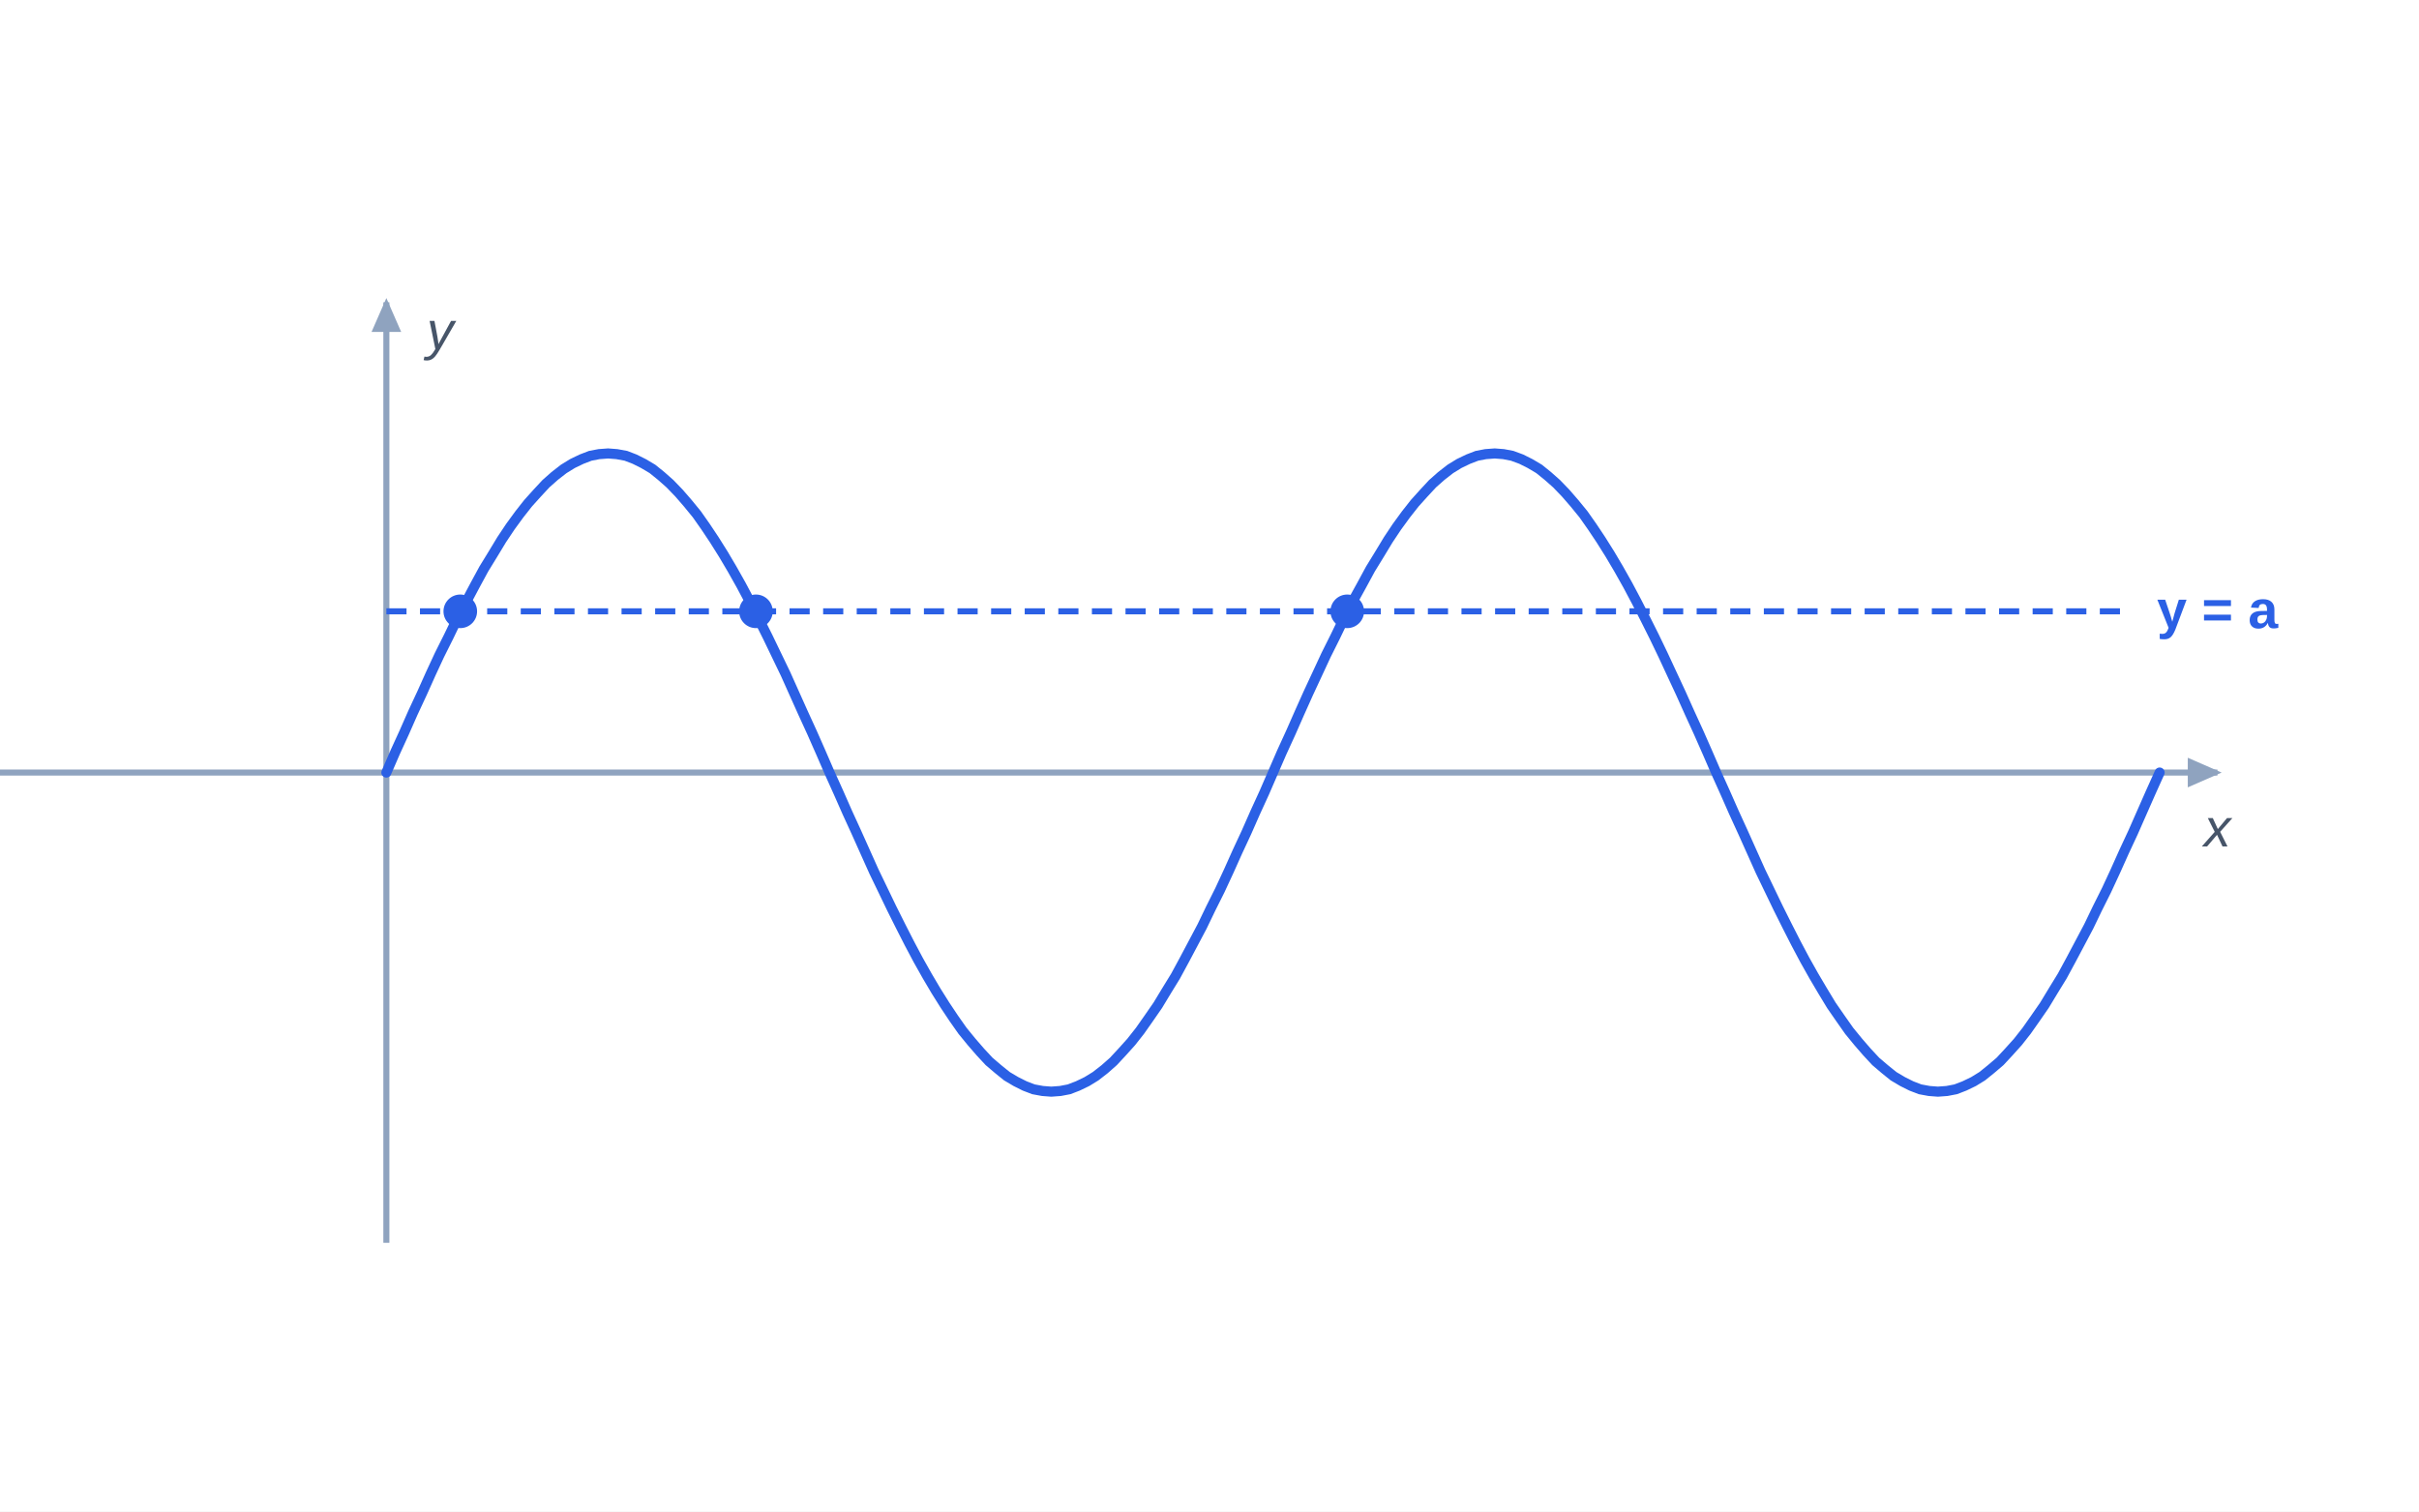
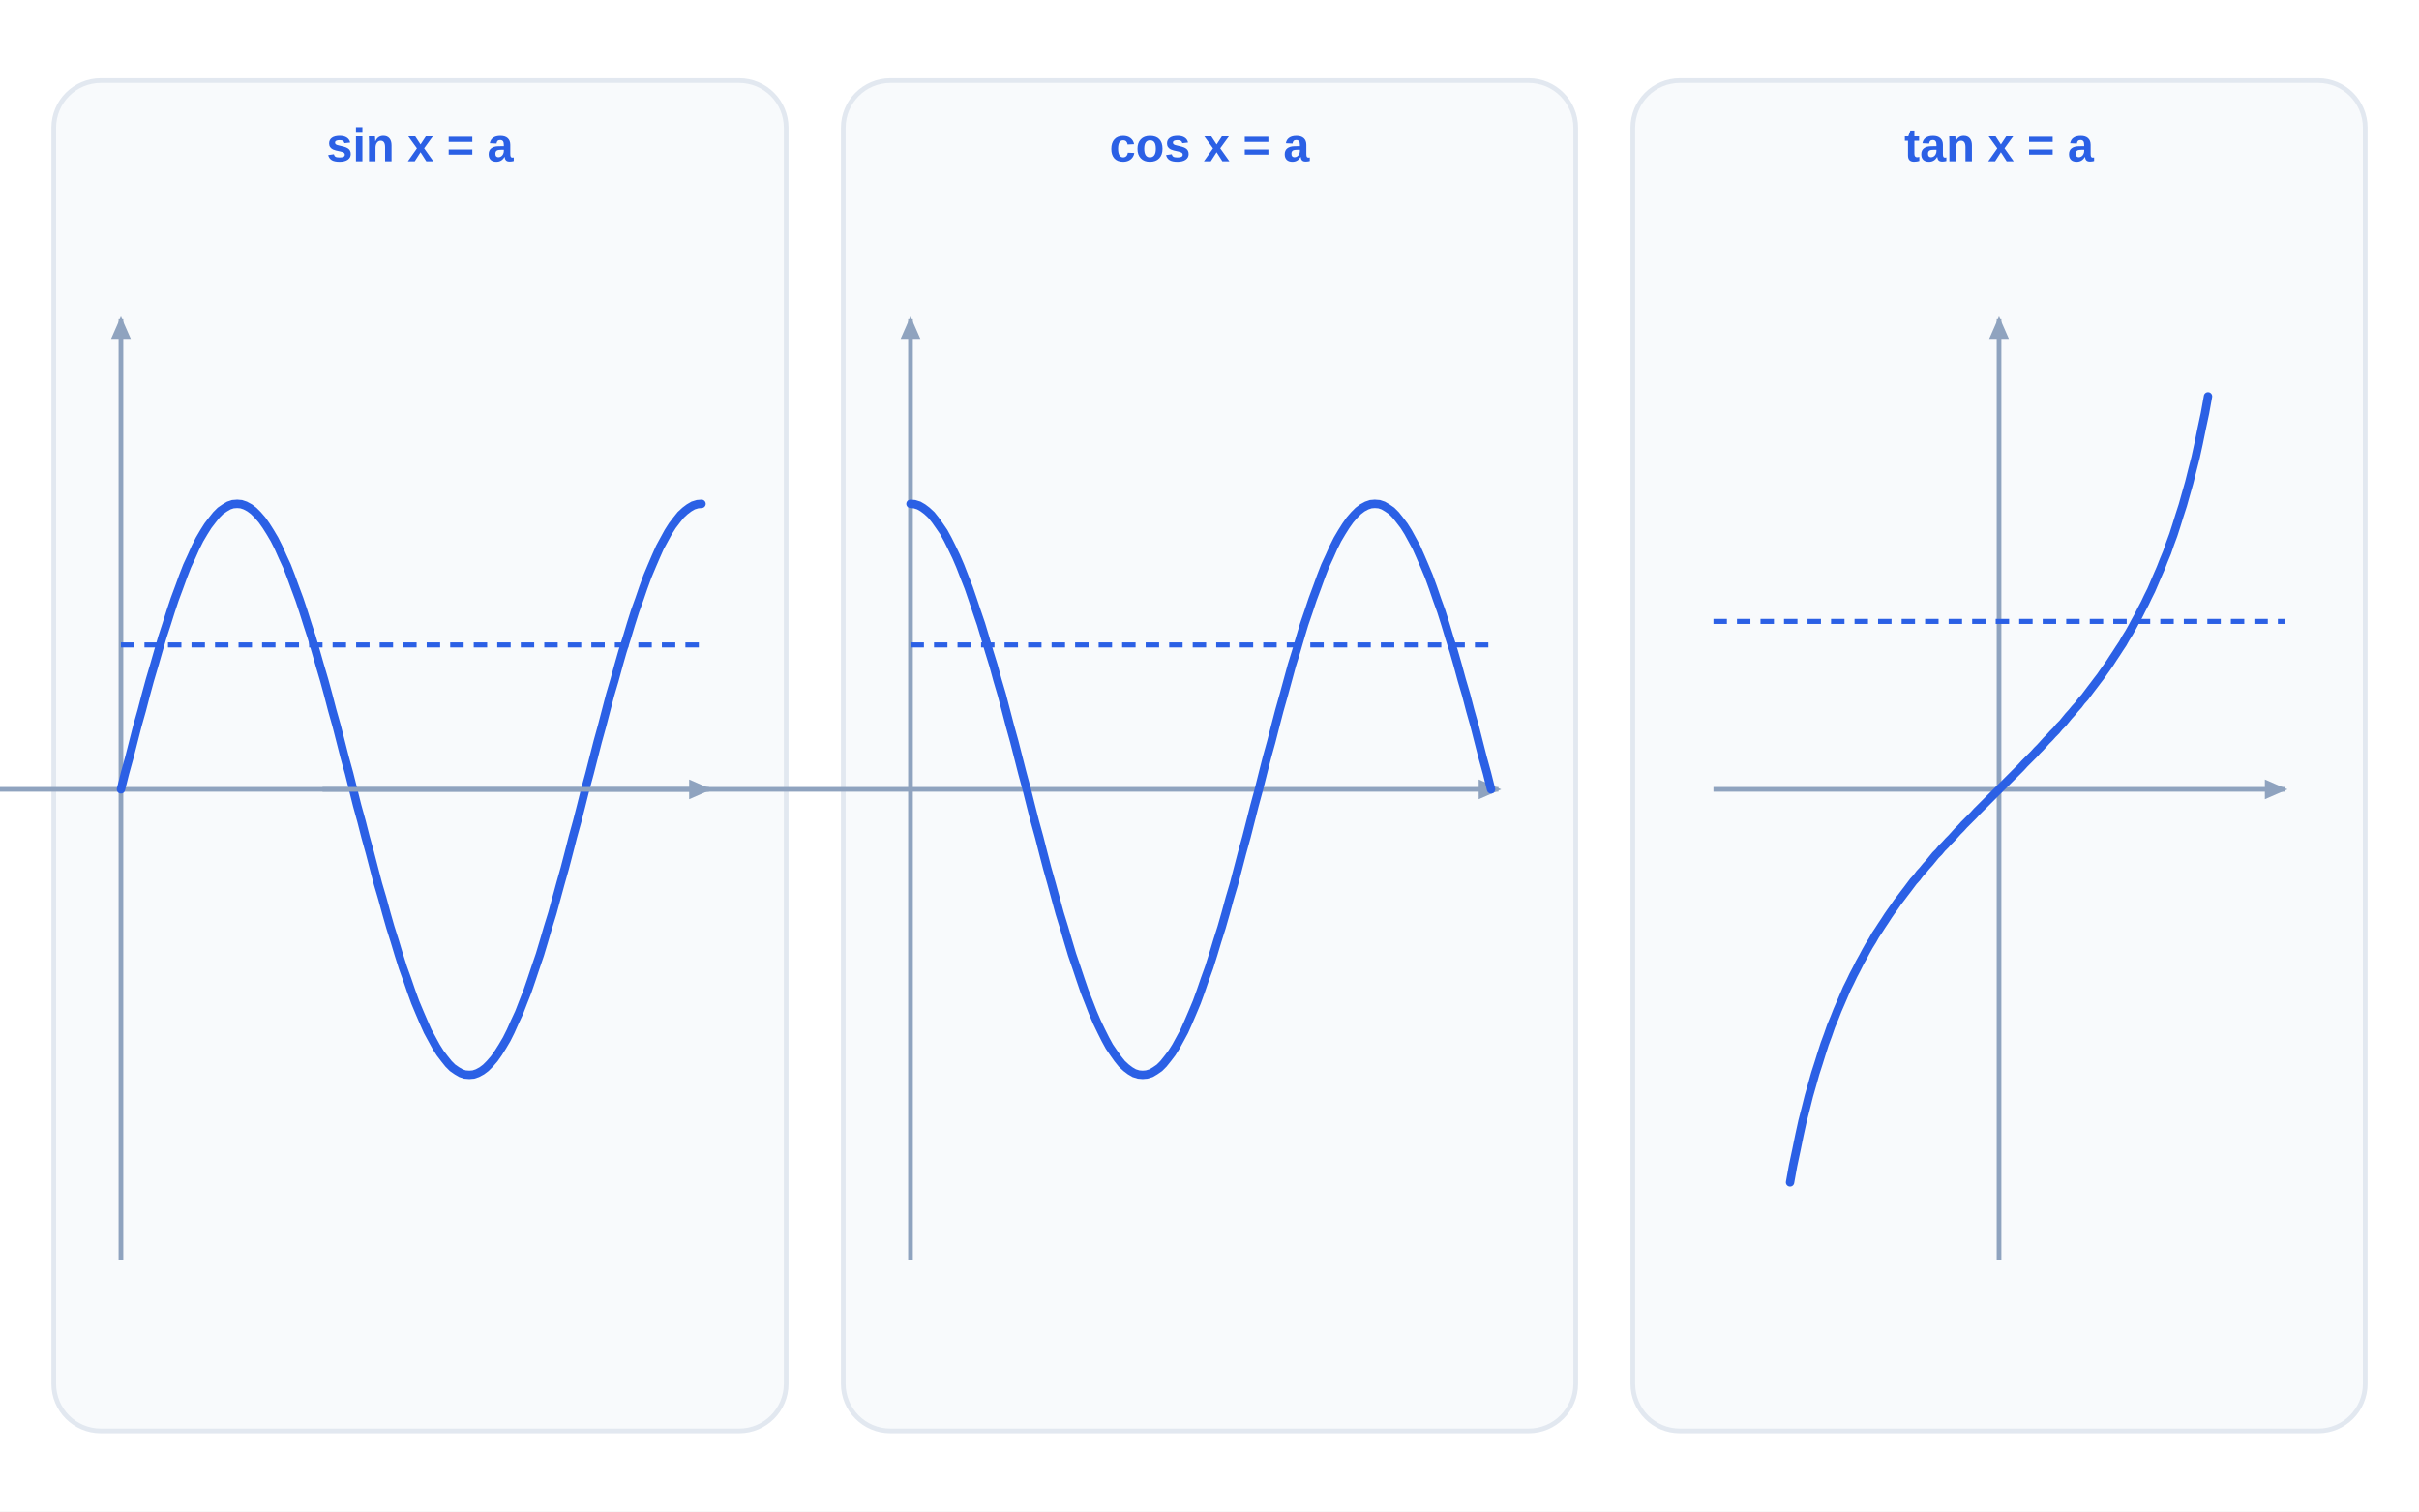
<svg xmlns="http://www.w3.org/2000/svg" viewBox="0 0 720 450">
  <rect width="720" height="450" fill="#FFFFFF" />
  <defs>
-     <marker id="ax" viewBox="0 0 10 10" refX="8" refY="5" markerWidth="7" markerHeight="7" orient="auto">
+     <marker id="ax" viewBox="0 0 10 10" refX="8" refY="5" markerWidth="6" markerHeight="6" orient="auto">
      <path d="M1 1.5L9 5L1 8.5z" fill="#8FA3BF" />
    </marker>
-     <marker id="arr" viewBox="0 0 10 10" refX="8" refY="5" markerWidth="6.5" markerHeight="6.5" orient="auto">
-       <path d="M1 1.5L9 5L1 8.5z" fill="#2B60E5" />
-     </marker>
  </defs>
-   <line x1="-430" y1="230" x2="660" y2="230" stroke="#8FA3BF" stroke-width="1.8" marker-end="url(#ax)" />
-   <line x1="115" y1="370" x2="115" y2="90" stroke="#8FA3BF" stroke-width="1.8" marker-end="url(#ax)" />
-   <text x="656" y="252" font-family="Arial,sans-serif" font-size="16" font-style="italic" fill="#475569">x</text>
-   <text x="127" y="104" font-family="Arial,sans-serif" font-size="16" font-style="italic" fill="#475569">y</text>
-   <path d="M 115.0 230.0 L 117.6 224.0 L 120.3 218.1 L 122.9 212.2 L 125.6 206.4 L 128.2 200.6 L 130.8 195.0 L 133.5 189.6 L 136.1 184.2 L 138.8 179.1 L 141.4 174.2 L 144.0 169.4 L 146.7 165.0 L 149.3 160.7 L 151.9 156.8 L 154.6 153.1 L 157.2 149.8 L 159.9 146.8 L 162.5 144.0 L 165.1 141.7 L 167.8 139.6 L 170.4 138.0 L 173.1 136.7 L 175.7 135.7 L 178.3 135.2 L 181.0 135.0 L 183.6 135.2 L 186.3 135.7 L 188.9 136.7 L 191.5 138.0 L 194.2 139.6 L 196.8 141.7 L 199.4 144.0 L 202.1 146.8 L 204.7 149.8 L 207.4 153.1 L 210.0 156.8 L 212.6 160.7 L 215.3 165.0 L 217.9 169.4 L 220.6 174.2 L 223.2 179.1 L 225.8 184.2 L 228.5 189.6 L 231.1 195.0 L 233.8 200.6 L 236.4 206.4 L 239.0 212.2 L 241.7 218.1 L 244.3 224.0 L 246.9 230.0 L 249.6 236.0 L 252.2 241.9 L 254.9 247.8 L 257.5 253.6 L 260.1 259.4 L 262.8 265.0 L 265.4 270.4 L 268.1 275.8 L 270.7 280.9 L 273.3 285.8 L 276.0 290.6 L 278.6 295.0 L 281.3 299.3 L 283.9 303.2 L 286.5 306.9 L 289.2 310.2 L 291.8 313.2 L 294.4 316.0 L 297.1 318.3 L 299.7 320.4 L 302.4 322.0 L 305.0 323.3 L 307.6 324.3 L 310.3 324.8 L 312.9 325.0 L 315.6 324.8 L 318.2 324.3 L 320.8 323.3 L 323.5 322.0 L 326.1 320.4 L 328.8 318.3 L 331.4 316.0 L 334.0 313.2 L 336.7 310.2 L 339.3 306.9 L 341.9 303.2 L 344.6 299.3 L 347.2 295.0 L 349.9 290.6 L 352.5 285.8 L 355.1 280.9 L 357.8 275.8 L 360.4 270.4 L 363.1 265.0 L 365.7 259.4 L 368.3 253.6 L 371.0 247.8 L 373.6 241.9 L 376.3 236.0 L 378.9 230.0 L 381.5 224.0 L 384.2 218.1 L 386.8 212.2 L 389.4 206.4 L 392.1 200.6 L 394.7 195.0 L 397.4 189.6 L 400.0 184.2 L 402.6 179.1 L 405.3 174.2 L 407.9 169.4 L 410.6 165.0 L 413.2 160.7 L 415.8 156.8 L 418.5 153.1 L 421.1 149.8 L 423.8 146.8 L 426.4 144.0 L 429.0 141.7 L 431.7 139.6 L 434.3 138.0 L 437.0 136.7 L 439.6 135.7 L 442.2 135.2 L 444.9 135.0 L 447.5 135.2 L 450.1 135.7 L 452.8 136.7 L 455.4 138.0 L 458.1 139.6 L 460.7 141.7 L 463.3 144.0 L 466.0 146.8 L 468.6 149.8 L 471.3 153.1 L 473.9 156.8 L 476.5 160.7 L 479.2 165.0 L 481.8 169.4 L 484.5 174.2 L 487.1 179.1 L 489.7 184.2 L 492.4 189.6 L 495.0 195.0 L 497.6 200.6 L 500.3 206.4 L 502.9 212.2 L 505.6 218.1 L 508.2 224.0 L 510.8 230.0 L 513.5 236.0 L 516.1 241.9 L 518.8 247.8 L 521.4 253.6 L 524.0 259.4 L 526.7 265.0 L 529.3 270.4 L 532.0 275.8 L 534.6 280.9 L 537.2 285.8 L 539.9 290.6 L 542.5 295.0 L 545.1 299.3 L 547.8 303.2 L 550.4 306.9 L 553.1 310.2 L 555.7 313.2 L 558.3 316.0 L 561.0 318.3 L 563.6 320.4 L 566.3 322.0 L 568.9 323.3 L 571.5 324.3 L 574.2 324.8 L 576.8 325.0 L 579.5 324.8 L 582.1 324.3 L 584.7 323.3 L 587.4 322.0 L 590.0 320.4 L 592.6 318.3 L 595.3 316.0 L 597.9 313.2 L 600.6 310.2 L 603.2 306.9 L 605.8 303.2 L 608.5 299.3 L 611.1 295.0 L 613.8 290.6 L 616.4 285.8 L 619.0 280.9 L 621.7 275.8 L 624.3 270.4 L 627.0 265.0 L 629.6 259.4 L 632.2 253.6 L 634.9 247.8 L 637.5 241.9 L 640.1 236.0 L 642.8 230.0" fill="none" stroke="#2B60E5" stroke-width="3" stroke-linecap="round" />
-   <line x1="115" y1="182" x2="635" y2="182" stroke="#2B60E5" stroke-width="1.8" stroke-dasharray="6 4" />
-   <circle cx="137" cy="182" r="5" fill="#2B60E5" />
-   <circle cx="225" cy="182" r="5" fill="#2B60E5" />
-   <circle cx="401" cy="182" r="5" fill="#2B60E5" />
-   <text x="642" y="187" text-anchor="start" font-family="Arial,sans-serif" font-size="16" font-weight="600" fill="#2B60E5" paint-order="stroke" stroke="#FFFFFF" stroke-width="6" stroke-linejoin="round">y = a</text>
+   <rect x="16" y="24" width="218" height="402" rx="14" fill="#F8FAFC" stroke="#E2E8F0" stroke-width="1.4" />
+   <text x="125.0" y="48" text-anchor="middle" font-family="Arial,sans-serif" font-size="14" font-weight="700" fill="#2B60E5">sin x = a</text>
+   <line x1="-139" y1="235" x2="211" y2="235" stroke="#8FA3BF" stroke-width="1.4" marker-end="url(#ax)" />
+   <line x1="36" y1="375" x2="36" y2="95" stroke="#8FA3BF" stroke-width="1.4" marker-end="url(#ax)" />
+   <path d="M 36.0 235.0 L 37.2 230.2 L 38.5 225.5 L 39.7 220.8 L 40.9 216.1 L 42.2 211.5 L 43.4 206.9 L 44.6 202.5 L 45.9 198.1 L 47.1 193.9 L 48.3 189.8 L 49.6 185.8 L 50.8 182.0 L 52.0 178.4 L 53.3 174.9 L 54.5 171.6 L 55.7 168.5 L 57.0 165.7 L 58.2 163.0 L 59.4 160.6 L 60.7 158.4 L 61.9 156.5 L 63.2 154.8 L 64.4 153.3 L 65.6 152.1 L 66.9 151.2 L 68.1 150.5 L 69.3 150.1 L 70.6 150.0 L 71.8 150.1 L 73.0 150.5 L 74.3 151.2 L 75.5 152.1 L 76.7 153.3 L 78.0 154.8 L 79.2 156.5 L 80.4 158.4 L 81.7 160.6 L 82.9 163.0 L 84.1 165.7 L 85.4 168.5 L 86.6 171.6 L 87.8 174.9 L 89.1 178.4 L 90.3 182.0 L 91.5 185.8 L 92.8 189.8 L 94.0 193.9 L 95.2 198.1 L 96.5 202.5 L 97.7 206.9 L 98.9 211.5 L 100.2 216.1 L 101.4 220.8 L 102.6 225.5 L 103.9 230.2 L 105.1 235.0 L 106.3 239.8 L 107.6 244.5 L 108.8 249.2 L 110.1 253.9 L 111.3 258.5 L 112.5 263.1 L 113.8 267.5 L 115.0 271.9 L 116.2 276.1 L 117.5 280.2 L 118.7 284.2 L 119.9 288.0 L 121.2 291.6 L 122.4 295.1 L 123.6 298.4 L 124.9 301.5 L 126.1 304.3 L 127.3 307.0 L 128.6 309.4 L 129.8 311.6 L 131.0 313.5 L 132.3 315.2 L 133.5 316.7 L 134.7 317.9 L 136.0 318.8 L 137.2 319.5 L 138.4 319.9 L 139.7 320.0 L 140.9 319.9 L 142.1 319.5 L 143.4 318.8 L 144.6 317.9 L 145.8 316.7 L 147.1 315.2 L 148.3 313.5 L 149.5 311.6 L 150.8 309.4 L 152.0 307.0 L 153.2 304.3 L 154.5 301.5 L 155.7 298.4 L 157.0 295.1 L 158.2 291.6 L 159.4 288.0 L 160.7 284.2 L 161.9 280.2 L 163.1 276.1 L 164.4 271.9 L 165.6 267.5 L 166.8 263.1 L 168.1 258.5 L 169.3 253.9 L 170.5 249.2 L 171.8 244.5 L 173.0 239.8 L 174.2 235.0 L 175.5 230.2 L 176.7 225.5 L 177.9 220.8 L 179.2 216.1 L 180.4 211.5 L 181.6 206.9 L 182.9 202.5 L 184.1 198.1 L 185.3 193.9 L 186.6 189.8 L 187.8 185.8 L 189.0 182.0 L 190.3 178.4 L 191.5 174.9 L 192.7 171.6 L 194.0 168.5 L 195.2 165.7 L 196.4 163.0 L 197.7 160.6 L 198.9 158.4 L 200.1 156.5 L 201.4 154.8 L 202.6 153.3 L 203.9 152.1 L 205.1 151.2 L 206.3 150.5 L 207.6 150.1 L 208.8 150.0" fill="none" stroke="#2B60E5" stroke-width="2.5" stroke-linecap="round" />
+   <line x1="36" y1="192" x2="210" y2="192" stroke="#2B60E5" stroke-width="1.5" stroke-dasharray="4 3" />
+   <rect x="251" y="24" width="218" height="402" rx="14" fill="#F8FAFC" stroke="#E2E8F0" stroke-width="1.4" />
+   <text x="360.0" y="48" text-anchor="middle" font-family="Arial,sans-serif" font-size="14" font-weight="700" fill="#2B60E5">cos x = a</text>
+   <line x1="96" y1="235" x2="446" y2="235" stroke="#8FA3BF" stroke-width="1.4" marker-end="url(#ax)" />
+   <line x1="271" y1="375" x2="271" y2="95" stroke="#8FA3BF" stroke-width="1.4" marker-end="url(#ax)" />
+   <path d="M 271.0 150.0 L 272.2 150.1 L 273.5 150.5 L 274.7 151.2 L 275.9 152.1 L 277.2 153.3 L 278.4 154.8 L 279.6 156.5 L 280.9 158.4 L 282.1 160.6 L 283.3 163.0 L 284.6 165.7 L 285.8 168.5 L 287.0 171.6 L 288.3 174.9 L 289.5 178.4 L 290.7 182.0 L 292.0 185.8 L 293.2 189.8 L 294.4 193.9 L 295.7 198.1 L 296.9 202.5 L 298.2 206.9 L 299.4 211.5 L 300.6 216.1 L 301.9 220.8 L 303.1 225.5 L 304.3 230.2 L 305.6 235.0 L 306.8 239.8 L 308.0 244.5 L 309.3 249.2 L 310.5 253.9 L 311.7 258.5 L 313.0 263.1 L 314.2 267.5 L 315.4 271.9 L 316.7 276.1 L 317.9 280.2 L 319.1 284.2 L 320.4 288.0 L 321.6 291.6 L 322.8 295.1 L 324.1 298.4 L 325.3 301.5 L 326.5 304.3 L 327.8 307.0 L 329.0 309.4 L 330.2 311.6 L 331.5 313.5 L 332.7 315.2 L 333.9 316.7 L 335.2 317.9 L 336.4 318.8 L 337.6 319.5 L 338.9 319.9 L 340.1 320.0 L 341.3 319.9 L 342.6 319.5 L 343.8 318.8 L 345.1 317.9 L 346.3 316.7 L 347.5 315.2 L 348.8 313.5 L 350.0 311.6 L 351.2 309.4 L 352.5 307.0 L 353.7 304.3 L 354.9 301.5 L 356.2 298.4 L 357.4 295.1 L 358.6 291.6 L 359.9 288.0 L 361.1 284.2 L 362.3 280.2 L 363.6 276.1 L 364.8 271.9 L 366.0 267.5 L 367.3 263.1 L 368.5 258.5 L 369.7 253.9 L 371.0 249.2 L 372.2 244.5 L 373.4 239.8 L 374.7 235.0 L 375.9 230.2 L 377.1 225.5 L 378.4 220.8 L 379.6 216.1 L 380.8 211.5 L 382.1 206.9 L 383.3 202.5 L 384.5 198.1 L 385.8 193.9 L 387.0 189.8 L 388.2 185.8 L 389.5 182.0 L 390.7 178.4 L 392.0 174.9 L 393.2 171.6 L 394.4 168.5 L 395.7 165.7 L 396.9 163.0 L 398.1 160.6 L 399.4 158.4 L 400.6 156.5 L 401.8 154.8 L 403.1 153.3 L 404.3 152.1 L 405.5 151.2 L 406.8 150.5 L 408.0 150.1 L 409.2 150.0 L 410.5 150.1 L 411.7 150.5 L 412.9 151.2 L 414.2 152.1 L 415.4 153.3 L 416.6 154.8 L 417.9 156.5 L 419.1 158.4 L 420.3 160.6 L 421.6 163.0 L 422.8 165.7 L 424.0 168.5 L 425.3 171.6 L 426.5 174.9 L 427.7 178.4 L 429.0 182.0 L 430.2 185.8 L 431.4 189.8 L 432.7 193.9 L 433.9 198.1 L 435.1 202.5 L 436.4 206.9 L 437.6 211.5 L 438.9 216.1 L 440.1 220.8 L 441.3 225.5 L 442.6 230.2 L 443.8 235.0" fill="none" stroke="#2B60E5" stroke-width="2.5" stroke-linecap="round" />
+   <line x1="271" y1="192" x2="445" y2="192" stroke="#2B60E5" stroke-width="1.5" stroke-dasharray="4 3" />
+   <rect x="486" y="24" width="218" height="402" rx="14" fill="#F8FAFC" stroke="#E2E8F0" stroke-width="1.4" />
+   <text x="595.0" y="48" text-anchor="middle" font-family="Arial,sans-serif" font-size="14" font-weight="700" fill="#2B60E5">tan x = a</text>
+   <line x1="510" y1="235" x2="680" y2="235" stroke="#8FA3BF" stroke-width="1.4" marker-end="url(#ax)" />
+   <line x1="595" y1="375" x2="595" y2="95" stroke="#8FA3BF" stroke-width="1.4" marker-end="url(#ax)" />
+   <path d="M 532.8 352.0 L 533.7 347.0 L 534.7 342.3 L 535.6 337.9 L 536.5 333.8 L 537.5 329.9 L 538.4 326.3 L 539.4 322.8 L 540.3 319.6 L 541.3 316.5 L 542.2 313.6 L 543.1 310.8 L 544.1 308.1 L 545.0 305.5 L 546.0 303.1 L 546.9 300.8 L 547.9 298.5 L 548.8 296.4 L 549.7 294.3 L 550.7 292.3 L 551.6 290.4 L 552.6 288.5 L 553.5 286.7 L 554.5 284.9 L 555.4 283.2 L 556.3 281.6 L 557.3 280.0 L 558.2 278.4 L 559.2 276.9 L 560.1 275.5 L 561.1 274.0 L 562.0 272.6 L 562.9 271.3 L 563.9 269.9 L 564.8 268.6 L 565.8 267.3 L 566.7 266.1 L 567.7 264.8 L 568.6 263.6 L 569.5 262.4 L 570.5 261.3 L 571.4 260.1 L 572.4 259.0 L 573.3 257.9 L 574.3 256.8 L 575.2 255.7 L 576.1 254.6 L 577.1 253.6 L 578.0 252.5 L 579.0 251.5 L 579.9 250.5 L 580.9 249.5 L 581.8 248.5 L 582.7 247.5 L 583.7 246.5 L 584.6 245.5 L 585.6 244.5 L 586.5 243.6 L 587.5 242.6 L 588.4 241.6 L 589.3 240.7 L 590.3 239.7 L 591.2 238.8 L 592.2 237.8 L 593.1 236.9 L 594.1 235.9 L 595.0 235.0 L 595.9 234.1 L 596.9 233.1 L 597.8 232.2 L 598.8 231.2 L 599.7 230.3 L 600.7 229.3 L 601.6 228.4 L 602.5 227.4 L 603.5 226.4 L 604.4 225.5 L 605.4 224.5 L 606.3 223.5 L 607.3 222.5 L 608.2 221.5 L 609.1 220.5 L 610.1 219.5 L 611.0 218.5 L 612.0 217.5 L 612.9 216.4 L 613.9 215.4 L 614.8 214.3 L 615.7 213.2 L 616.7 212.1 L 617.6 211.0 L 618.6 209.9 L 619.5 208.7 L 620.5 207.6 L 621.4 206.4 L 622.3 205.2 L 623.3 203.9 L 624.2 202.7 L 625.2 201.4 L 626.1 200.1 L 627.1 198.7 L 628.0 197.4 L 628.9 196.0 L 629.9 194.5 L 630.8 193.1 L 631.8 191.6 L 632.7 190.0 L 633.7 188.4 L 634.6 186.8 L 635.5 185.1 L 636.5 183.3 L 637.4 181.5 L 638.4 179.6 L 639.3 177.7 L 640.3 175.7 L 641.2 173.6 L 642.1 171.5 L 643.1 169.2 L 644.0 166.9 L 645.0 164.5 L 645.9 161.9 L 646.9 159.2 L 647.8 156.4 L 648.7 153.5 L 649.7 150.4 L 650.6 147.2 L 651.6 143.7 L 652.5 140.1 L 653.5 136.2 L 654.4 132.1 L 655.3 127.7 L 656.3 123.0 L 657.2 118.0" fill="none" stroke="#2B60E5" stroke-width="2.5" stroke-linecap="round" />
+   <line x1="510" y1="185" x2="680" y2="185" stroke="#2B60E5" stroke-width="1.5" stroke-dasharray="4 3" />
</svg>
